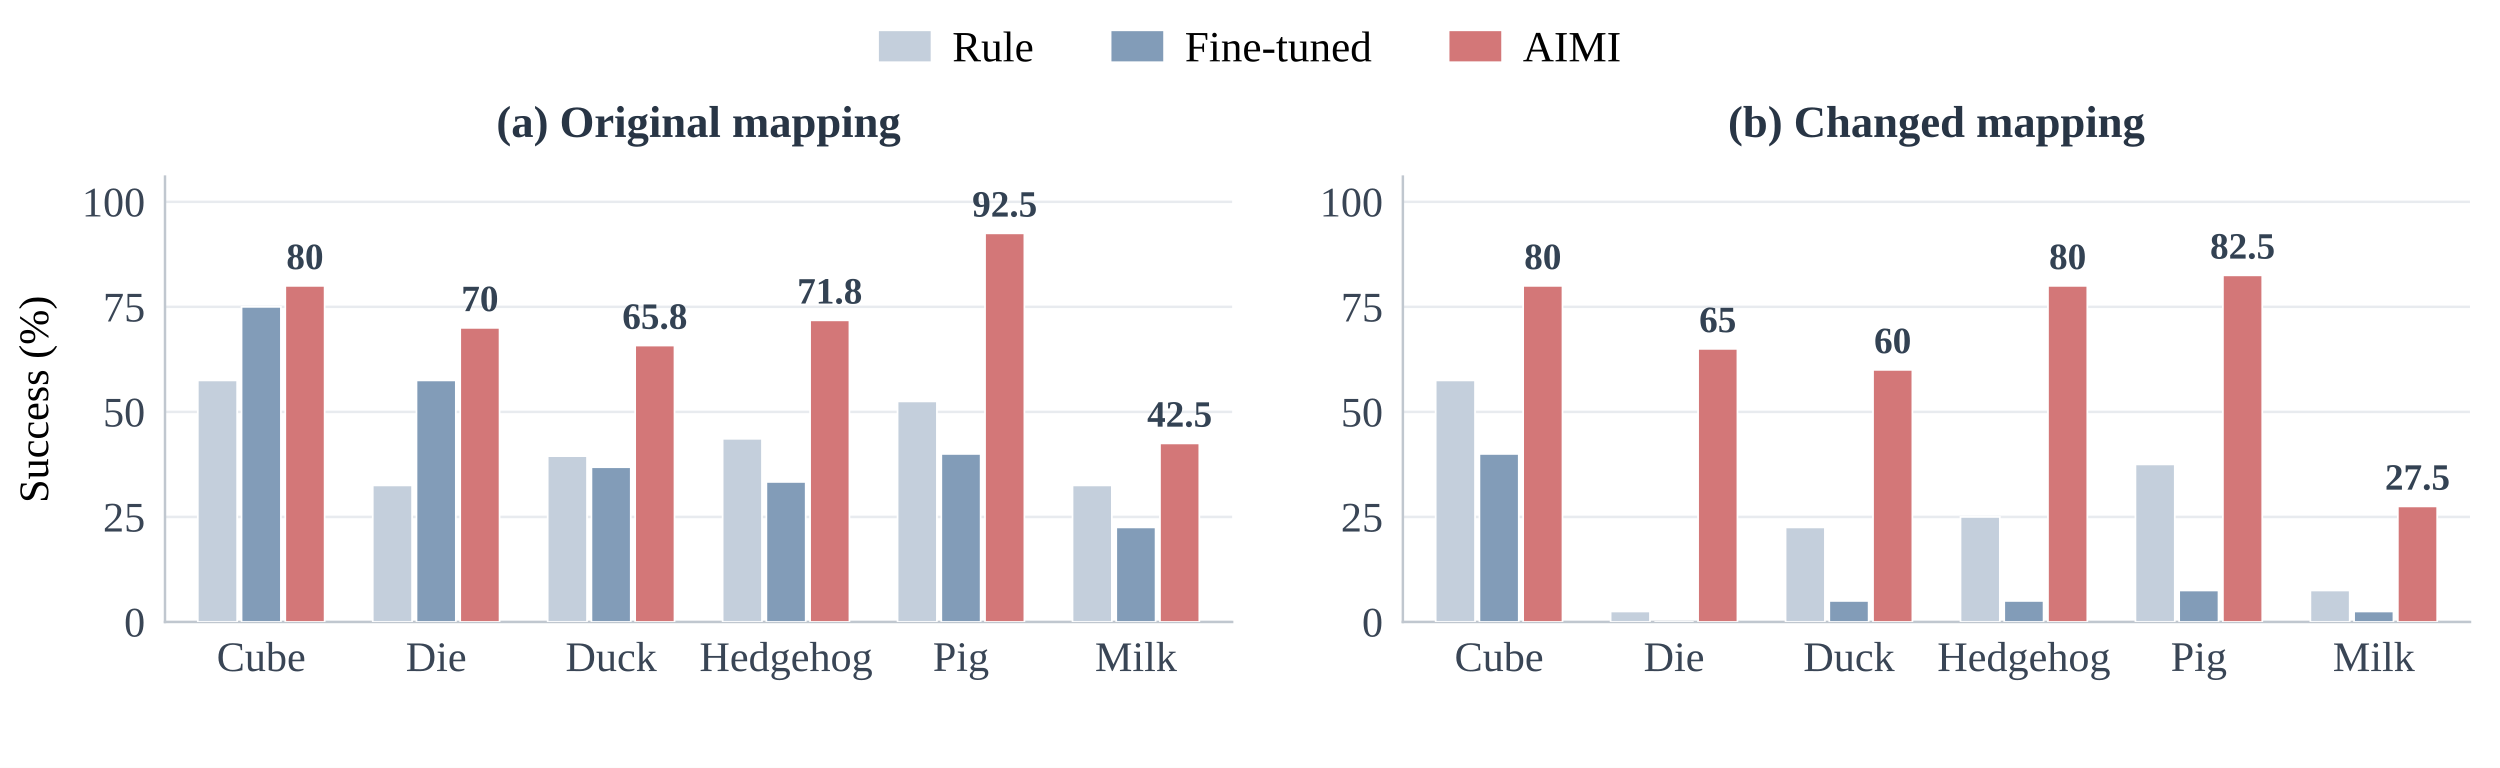
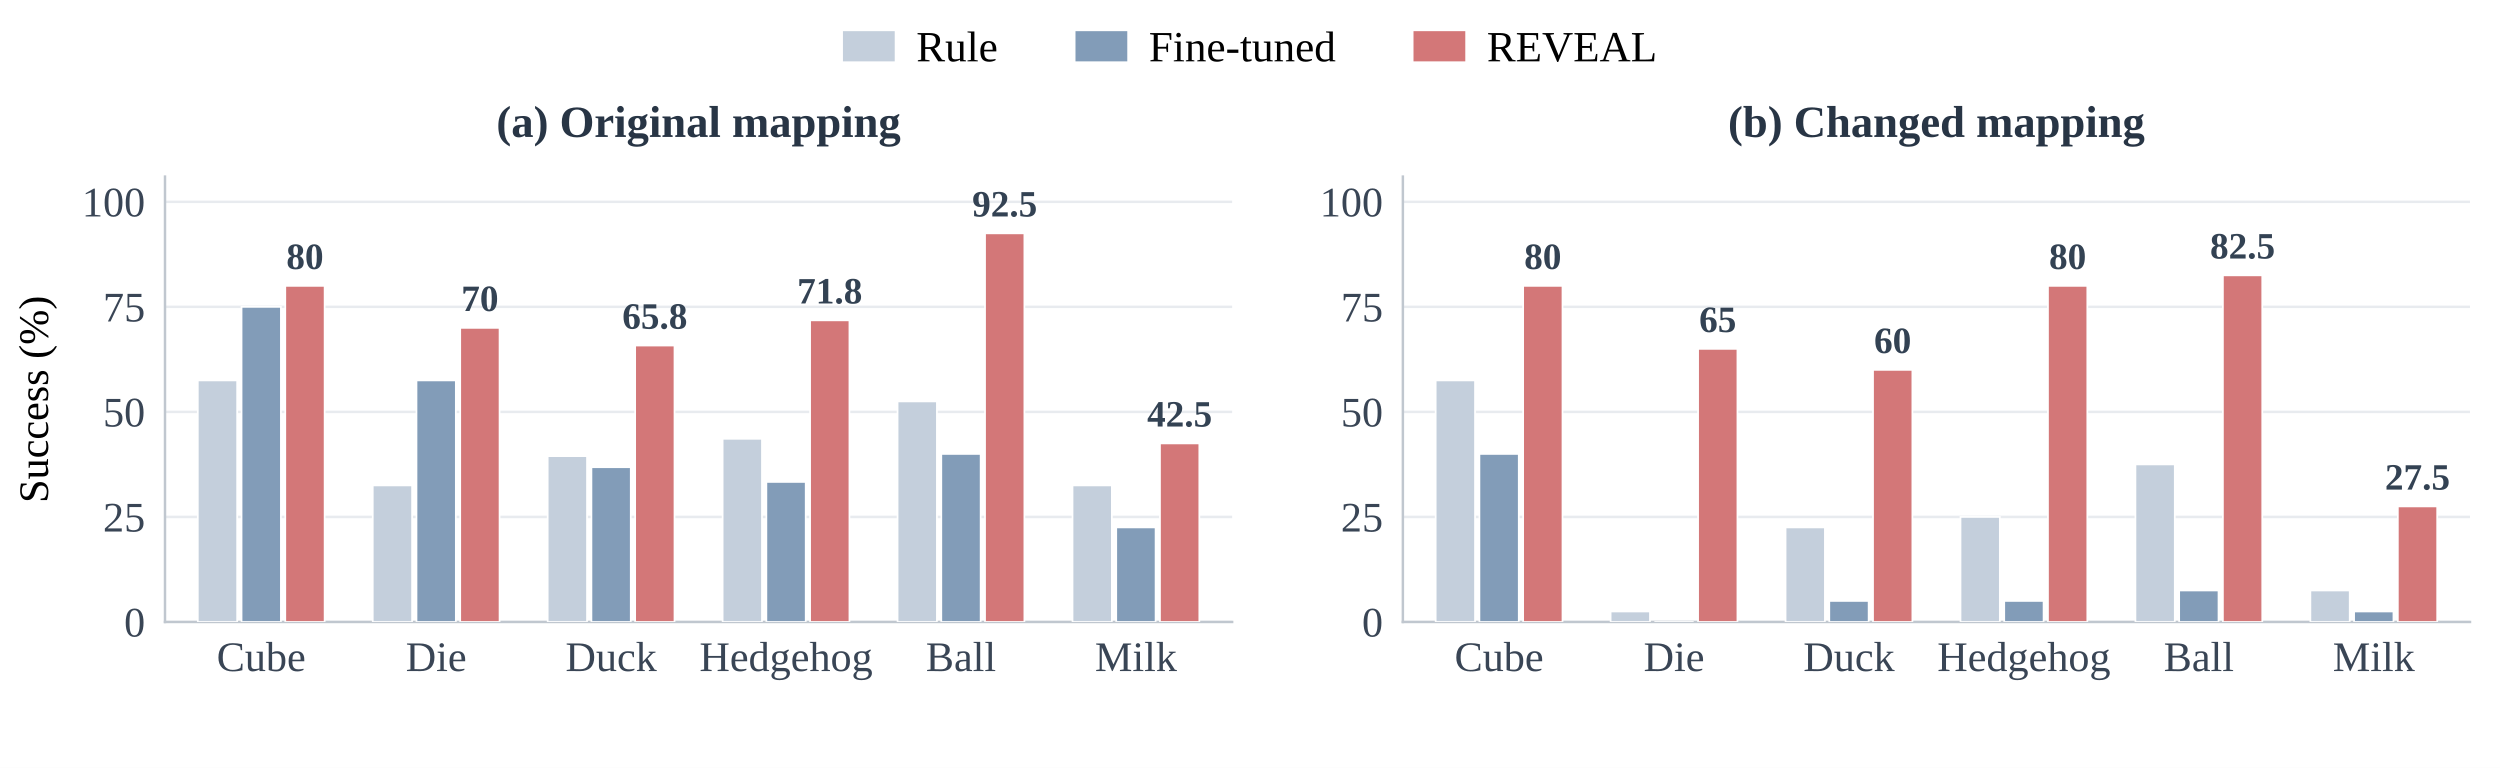
<svg xmlns="http://www.w3.org/2000/svg" width="504pt" height="154.8pt" viewBox="0 0 504 154.8" version="1.1">
  <defs>
    <style type="text/css">*{stroke-linejoin: round; stroke-linecap: butt}</style>
  </defs>
  <g id="figure_1">
    <g id="patch_1">
      <path d="M 0 154.8 L 504 154.8 L 504 0 L 0 0 z " style="fill: #ffffff" />
    </g>
    <g id="axes_1">
      <g id="patch_2">
        <path d="M 33.264 125.388 L 248.397 125.388 L 248.397 35.604 L 33.264 35.604 z " style="fill: #ffffff" />
      </g>
      <g id="matplotlib.axis_1">
        <g id="xtick_1">
          <g id="line2d_1" />
          <g id="text_1">
            <text style="font-size: 8.5px; font-family: 'Liberation Serif', 'DejaVu Serif', serif; text-anchor: middle; fill: #394555" x="52.661" y="135.286" transform="rotate(-0 52.66127 135.2862)">Cube</text>
          </g>
        </g>
        <g id="xtick_2">
          <g id="line2d_2" />
          <g id="text_2">
-             <text style="font-size: 8.5px; font-family: 'Liberation Serif', 'DejaVu Serif', serif; text-anchor: middle; fill: #394555" x="87.929" y="135.286" transform="rotate(-0 87.92903 135.2862)">Die</text>
+             <text style="font-size: 8.5px; font-family: 'Liberation Serif', 'DejaVu Serif', serif; text-anchor: middle; fill: #394555" x="87.929" y="135.282" transform="rotate(-0 87.92903 135.2816)">Die</text>
          </g>
        </g>
        <g id="xtick_3">
          <g id="line2d_3" />
          <g id="text_3">
            <text style="font-size: 8.5px; font-family: 'Liberation Serif', 'DejaVu Serif', serif; text-anchor: middle; fill: #394555" x="123.197" y="135.286" transform="rotate(-0 123.1968 135.2862)">Duck</text>
          </g>
        </g>
        <g id="xtick_4">
          <g id="line2d_4" />
          <g id="text_4">
            <text style="font-size: 8.5px; font-family: 'Liberation Serif', 'DejaVu Serif', serif; text-anchor: middle; fill: #394555" x="158.465" y="135.286" transform="rotate(-0 158.4645 135.2862)">Hedgehog</text>
          </g>
        </g>
        <g id="xtick_5">
          <g id="line2d_5" />
          <g id="text_5">
-             <text style="font-size: 8.5px; font-family: 'Liberation Serif', 'DejaVu Serif', serif; text-anchor: middle; fill: #394555" x="193.732" y="135.262" transform="rotate(-0 193.7323 135.2623)">Pig</text>
+             <text style="font-size: 8.5px; font-family: 'Liberation Serif', 'DejaVu Serif', serif; text-anchor: middle; fill: #394555" x="193.732" y="135.286" transform="rotate(-0 193.7323 135.2862)">Ball</text>
          </g>
        </g>
        <g id="xtick_6">
          <g id="line2d_6" />
          <g id="text_6">
            <text style="font-size: 8.5px; font-family: 'Liberation Serif', 'DejaVu Serif', serif; text-anchor: middle; fill: #394555" x="229" y="135.286" transform="rotate(-0 229.0001 135.2862)">Milk</text>
          </g>
        </g>
      </g>
      <g id="matplotlib.axis_2">
        <g id="ytick_1">
          <g id="line2d_7">
-             <path d="M 33.264 125.388 L 248.397 125.388 " clip-path="url(#pfcda55ff2c)" style="fill: none; stroke: #e8ebef; stroke-width: 0.5; stroke-linecap: square" />
+             <path d="M 33.264 125.388 L 248.397 125.388 " clip-path="url(#p44e2bf0981)" style="fill: none; stroke: #e8ebef; stroke-width: 0.5; stroke-linecap: square" />
          </g>
          <g id="line2d_8" />
          <g id="text_7">
-             <text style="font-size: 8.5px; font-family: 'Liberation Serif', 'DejaVu Serif', serif; text-anchor: end; fill: #394555" x="29.264" y="128.337" transform="rotate(-0 29.264 128.3371)">0</text>
+             <text style="font-size: 8.5px; font-family: 'Liberation Serif', 'DejaVu Serif', serif; text-anchor: end; fill: #394555" x="29.264" y="128.335" transform="rotate(-0 29.264 128.3348)">0</text>
          </g>
        </g>
        <g id="ytick_2">
          <g id="line2d_9">
-             <path d="M 33.264 104.213 L 248.397 104.213 " clip-path="url(#pfcda55ff2c)" style="fill: none; stroke: #e8ebef; stroke-width: 0.5; stroke-linecap: square" />
+             <path d="M 33.264 104.213 L 248.397 104.213 " clip-path="url(#p44e2bf0981)" style="fill: none; stroke: #e8ebef; stroke-width: 0.5; stroke-linecap: square" />
          </g>
          <g id="line2d_10" />
          <g id="text_8">
-             <text style="font-size: 8.5px; font-family: 'Liberation Serif', 'DejaVu Serif', serif; text-anchor: end; fill: #394555" x="29.264" y="107.162" transform="rotate(-0 29.264 107.1616)">25</text>
+             <text style="font-size: 8.5px; font-family: 'Liberation Serif', 'DejaVu Serif', serif; text-anchor: end; fill: #394555" x="29.264" y="107.159" transform="rotate(-0 29.264 107.1593)">25</text>
          </g>
        </g>
        <g id="ytick_3">
          <g id="line2d_11">
-             <path d="M 33.264 83.037 L 248.397 83.037 " clip-path="url(#pfcda55ff2c)" style="fill: none; stroke: #e8ebef; stroke-width: 0.5; stroke-linecap: square" />
+             <path d="M 33.264 83.037 L 248.397 83.037 " clip-path="url(#p44e2bf0981)" style="fill: none; stroke: #e8ebef; stroke-width: 0.5; stroke-linecap: square" />
          </g>
          <g id="line2d_12" />
          <g id="text_9">
-             <text style="font-size: 8.5px; font-family: 'Liberation Serif', 'DejaVu Serif', serif; text-anchor: end; fill: #394555" x="29.264" y="85.986" transform="rotate(-0 29.264 85.98616)">50</text>
+             <text style="font-size: 8.5px; font-family: 'Liberation Serif', 'DejaVu Serif', serif; text-anchor: end; fill: #394555" x="29.264" y="85.984" transform="rotate(-0 29.264 85.98383)">50</text>
          </g>
        </g>
        <g id="ytick_4">
          <g id="line2d_13">
-             <path d="M 33.264 61.862 L 248.397 61.862 " clip-path="url(#pfcda55ff2c)" style="fill: none; stroke: #e8ebef; stroke-width: 0.5; stroke-linecap: square" />
+             <path d="M 33.264 61.862 L 248.397 61.862 " clip-path="url(#p44e2bf0981)" style="fill: none; stroke: #e8ebef; stroke-width: 0.5; stroke-linecap: square" />
          </g>
          <g id="line2d_14" />
          <g id="text_10">
-             <text style="font-size: 8.5px; font-family: 'Liberation Serif', 'DejaVu Serif', serif; text-anchor: end; fill: #394555" x="29.264" y="64.811" transform="rotate(-0 29.264 64.81069)">75</text>
+             <text style="font-size: 8.5px; font-family: 'Liberation Serif', 'DejaVu Serif', serif; text-anchor: end; fill: #394555" x="29.264" y="64.808" transform="rotate(-0 29.264 64.80836)">75</text>
          </g>
        </g>
        <g id="ytick_5">
          <g id="line2d_15">
-             <path d="M 33.264 40.686 L 248.397 40.686 " clip-path="url(#pfcda55ff2c)" style="fill: none; stroke: #e8ebef; stroke-width: 0.5; stroke-linecap: square" />
+             <path d="M 33.264 40.686 L 248.397 40.686 " clip-path="url(#p44e2bf0981)" style="fill: none; stroke: #e8ebef; stroke-width: 0.5; stroke-linecap: square" />
          </g>
          <g id="line2d_16" />
          <g id="text_11">
-             <text style="font-size: 8.5px; font-family: 'Liberation Serif', 'DejaVu Serif', serif; text-anchor: end; fill: #394555" x="29.264" y="43.635" transform="rotate(-0 29.264 43.63522)">100</text>
+             <text style="font-size: 8.5px; font-family: 'Liberation Serif', 'DejaVu Serif', serif; text-anchor: end; fill: #394555" x="29.264" y="43.633" transform="rotate(-0 29.264 43.63289)">100</text>
          </g>
        </g>
        <g id="text_12">
-           <text style="font-size: 8.5px; font-family: 'Liberation Serif', 'DejaVu Serif', serif; text-anchor: middle" x="9.704" y="80.496" transform="rotate(-90 9.703766 80.496)">Success (%)</text>
+           <text style="font-size: 8.5px; font-family: 'Liberation Serif', 'DejaVu Serif', serif; text-anchor: middle" x="9.68" y="80.496" transform="rotate(-90 9.679527 80.496)">Success (%)</text>
        </g>
      </g>
      <g id="patch_3">
        <path d="M 33.264 125.388 L 33.264 35.604 " style="fill: none; stroke: #c0c7cf; stroke-width: 0.5; stroke-linejoin: miter; stroke-linecap: square" />
      </g>
      <g id="patch_4">
        <path d="M 33.264 125.388 L 248.397 125.388 " style="fill: none; stroke: #c0c7cf; stroke-width: 0.5; stroke-linejoin: miter; stroke-linecap: square" />
      </g>
      <g id="patch_5">
-         <path d="M 39.877 125.388 L 47.812 125.388 L 47.812 76.684 L 39.877 76.684 z " clip-path="url(#pfcda55ff2c)" style="fill: #c4cfdc; stroke: #ffffff; stroke-width: 0.35; stroke-linejoin: miter" />
+         <path d="M 39.877 125.388 L 47.812 125.388 L 47.812 76.684 L 39.877 76.684 z " clip-path="url(#p44e2bf0981)" style="fill: #c4cfdc; stroke: #ffffff; stroke-width: 0.35; stroke-linejoin: miter" />
      </g>
      <g id="patch_6">
-         <path d="M 75.144 125.388 L 83.08 125.388 L 83.08 97.86 L 75.144 97.86 z " clip-path="url(#pfcda55ff2c)" style="fill: #c4cfdc; stroke: #ffffff; stroke-width: 0.35; stroke-linejoin: miter" />
+         <path d="M 75.144 125.388 L 83.08 125.388 L 83.08 97.86 L 75.144 97.86 z " clip-path="url(#p44e2bf0981)" style="fill: #c4cfdc; stroke: #ffffff; stroke-width: 0.35; stroke-linejoin: miter" />
      </g>
      <g id="patch_7">
-         <path d="M 110.412 125.388 L 118.347 125.388 L 118.347 91.953 L 110.412 91.953 z " clip-path="url(#pfcda55ff2c)" style="fill: #c4cfdc; stroke: #ffffff; stroke-width: 0.35; stroke-linejoin: miter" />
+         <path d="M 110.412 125.388 L 118.347 125.388 L 118.347 91.953 L 110.412 91.953 z " clip-path="url(#p44e2bf0981)" style="fill: #c4cfdc; stroke: #ffffff; stroke-width: 0.35; stroke-linejoin: miter" />
      </g>
      <g id="patch_8">
-         <path d="M 145.68 125.388 L 153.615 125.388 L 153.615 88.467 L 145.68 88.467 z " clip-path="url(#pfcda55ff2c)" style="fill: #c4cfdc; stroke: #ffffff; stroke-width: 0.35; stroke-linejoin: miter" />
+         <path d="M 145.68 125.388 L 153.615 125.388 L 153.615 88.467 L 145.68 88.467 z " clip-path="url(#p44e2bf0981)" style="fill: #c4cfdc; stroke: #ffffff; stroke-width: 0.35; stroke-linejoin: miter" />
      </g>
      <g id="patch_9">
-         <path d="M 180.948 125.388 L 188.883 125.388 L 188.883 80.92 L 180.948 80.92 z " clip-path="url(#pfcda55ff2c)" style="fill: #c4cfdc; stroke: #ffffff; stroke-width: 0.35; stroke-linejoin: miter" />
+         <path d="M 180.948 125.388 L 188.883 125.388 L 188.883 80.92 L 180.948 80.92 z " clip-path="url(#p44e2bf0981)" style="fill: #c4cfdc; stroke: #ffffff; stroke-width: 0.35; stroke-linejoin: miter" />
      </g>
      <g id="patch_10">
-         <path d="M 216.216 125.388 L 224.151 125.388 L 224.151 97.86 L 216.216 97.86 z " clip-path="url(#pfcda55ff2c)" style="fill: #c4cfdc; stroke: #ffffff; stroke-width: 0.35; stroke-linejoin: miter" />
+         <path d="M 216.216 125.388 L 224.151 125.388 L 224.151 97.86 L 216.216 97.86 z " clip-path="url(#p44e2bf0981)" style="fill: #c4cfdc; stroke: #ffffff; stroke-width: 0.35; stroke-linejoin: miter" />
      </g>
      <g id="patch_11">
-         <path d="M 48.694 125.388 L 56.629 125.388 L 56.629 61.862 L 48.694 61.862 z " clip-path="url(#pfcda55ff2c)" style="fill: #829cb8; stroke: #ffffff; stroke-width: 0.35; stroke-linejoin: miter" />
+         <path d="M 48.694 125.388 L 56.629 125.388 L 56.629 61.862 L 48.694 61.862 z " clip-path="url(#p44e2bf0981)" style="fill: #829cb8; stroke: #ffffff; stroke-width: 0.35; stroke-linejoin: miter" />
      </g>
      <g id="patch_12">
-         <path d="M 83.961 125.388 L 91.897 125.388 L 91.897 76.684 L 83.961 76.684 z " clip-path="url(#pfcda55ff2c)" style="fill: #829cb8; stroke: #ffffff; stroke-width: 0.35; stroke-linejoin: miter" />
+         <path d="M 83.961 125.388 L 91.897 125.388 L 91.897 76.684 L 83.961 76.684 z " clip-path="url(#p44e2bf0981)" style="fill: #829cb8; stroke: #ffffff; stroke-width: 0.35; stroke-linejoin: miter" />
      </g>
      <g id="patch_13">
-         <path d="M 119.229 125.388 L 127.164 125.388 L 127.164 94.182 L 119.229 94.182 z " clip-path="url(#pfcda55ff2c)" style="fill: #829cb8; stroke: #ffffff; stroke-width: 0.35; stroke-linejoin: miter" />
+         <path d="M 119.229 125.388 L 127.164 125.388 L 127.164 94.182 L 119.229 94.182 z " clip-path="url(#p44e2bf0981)" style="fill: #829cb8; stroke: #ffffff; stroke-width: 0.35; stroke-linejoin: miter" />
      </g>
      <g id="patch_14">
-         <path d="M 154.497 125.388 L 162.432 125.388 L 162.432 97.154 L 154.497 97.154 z " clip-path="url(#pfcda55ff2c)" style="fill: #829cb8; stroke: #ffffff; stroke-width: 0.35; stroke-linejoin: miter" />
+         <path d="M 154.497 125.388 L 162.432 125.388 L 162.432 97.154 L 154.497 97.154 z " clip-path="url(#p44e2bf0981)" style="fill: #829cb8; stroke: #ffffff; stroke-width: 0.35; stroke-linejoin: miter" />
      </g>
      <g id="patch_15">
-         <path d="M 189.765 125.388 L 197.7 125.388 L 197.7 91.507 L 189.765 91.507 z " clip-path="url(#pfcda55ff2c)" style="fill: #829cb8; stroke: #ffffff; stroke-width: 0.35; stroke-linejoin: miter" />
+         <path d="M 189.765 125.388 L 197.7 125.388 L 197.7 91.507 L 189.765 91.507 z " clip-path="url(#p44e2bf0981)" style="fill: #829cb8; stroke: #ffffff; stroke-width: 0.35; stroke-linejoin: miter" />
      </g>
      <g id="patch_16">
-         <path d="M 225.032 125.388 L 232.968 125.388 L 232.968 106.33 L 225.032 106.33 z " clip-path="url(#pfcda55ff2c)" style="fill: #829cb8; stroke: #ffffff; stroke-width: 0.35; stroke-linejoin: miter" />
+         <path d="M 225.032 125.388 L 232.968 125.388 L 232.968 106.33 L 225.032 106.33 z " clip-path="url(#p44e2bf0981)" style="fill: #829cb8; stroke: #ffffff; stroke-width: 0.35; stroke-linejoin: miter" />
      </g>
      <g id="patch_17">
-         <path d="M 57.511 125.388 L 65.446 125.388 L 65.446 57.626 L 57.511 57.626 z " clip-path="url(#pfcda55ff2c)" style="fill: #d37778; stroke: #ffffff; stroke-width: 0.35; stroke-linejoin: miter" />
+         <path d="M 57.511 125.388 L 65.446 125.388 L 65.446 57.626 L 57.511 57.626 z " clip-path="url(#p44e2bf0981)" style="fill: #d37778; stroke: #ffffff; stroke-width: 0.35; stroke-linejoin: miter" />
      </g>
      <g id="patch_18">
-         <path d="M 92.778 125.388 L 100.714 125.388 L 100.714 66.097 L 92.778 66.097 z " clip-path="url(#pfcda55ff2c)" style="fill: #d37778; stroke: #ffffff; stroke-width: 0.35; stroke-linejoin: miter" />
+         <path d="M 92.778 125.388 L 100.714 125.388 L 100.714 66.097 L 92.778 66.097 z " clip-path="url(#p44e2bf0981)" style="fill: #d37778; stroke: #ffffff; stroke-width: 0.35; stroke-linejoin: miter" />
      </g>
      <g id="patch_19">
-         <path d="M 128.046 125.388 L 135.981 125.388 L 135.981 69.663 L 128.046 69.663 z " clip-path="url(#pfcda55ff2c)" style="fill: #d37778; stroke: #ffffff; stroke-width: 0.35; stroke-linejoin: miter" />
+         <path d="M 128.046 125.388 L 135.981 125.388 L 135.981 69.663 L 128.046 69.663 z " clip-path="url(#p44e2bf0981)" style="fill: #d37778; stroke: #ffffff; stroke-width: 0.35; stroke-linejoin: miter" />
      </g>
      <g id="patch_20">
-         <path d="M 163.314 125.388 L 171.249 125.388 L 171.249 64.576 L 163.314 64.576 z " clip-path="url(#pfcda55ff2c)" style="fill: #d37778; stroke: #ffffff; stroke-width: 0.35; stroke-linejoin: miter" />
+         <path d="M 163.314 125.388 L 171.249 125.388 L 171.249 64.576 L 163.314 64.576 z " clip-path="url(#p44e2bf0981)" style="fill: #d37778; stroke: #ffffff; stroke-width: 0.35; stroke-linejoin: miter" />
      </g>
      <g id="patch_21">
-         <path d="M 198.582 125.388 L 206.517 125.388 L 206.517 47.039 L 198.582 47.039 z " clip-path="url(#pfcda55ff2c)" style="fill: #d37778; stroke: #ffffff; stroke-width: 0.35; stroke-linejoin: miter" />
+         <path d="M 198.582 125.388 L 206.517 125.388 L 206.517 47.039 L 198.582 47.039 z " clip-path="url(#p44e2bf0981)" style="fill: #d37778; stroke: #ffffff; stroke-width: 0.35; stroke-linejoin: miter" />
      </g>
      <g id="patch_22">
-         <path d="M 233.849 125.388 L 241.785 125.388 L 241.785 89.39 L 233.849 89.39 z " clip-path="url(#pfcda55ff2c)" style="fill: #d37778; stroke: #ffffff; stroke-width: 0.35; stroke-linejoin: miter" />
+         <path d="M 233.849 125.388 L 241.785 125.388 L 241.785 89.39 L 233.849 89.39 z " clip-path="url(#p44e2bf0981)" style="fill: #d37778; stroke: #ffffff; stroke-width: 0.35; stroke-linejoin: miter" />
      </g>
      <g id="text_13">
-         <text style="font-weight: 700; font-size: 7.5px; font-family: 'Liberation Serif', 'DejaVu Serif', serif; text-anchor: middle; fill: #334253" x="61.478" y="54.25" transform="rotate(-0 61.47821 54.25048)">80</text>
+         <text style="font-weight: 700; font-size: 7.5px; font-family: 'Liberation Serif', 'DejaVu Serif', serif; text-anchor: middle; fill: #334253" x="61.478" y="54.229" transform="rotate(-0 61.47821 54.2291)">80</text>
      </g>
      <g id="text_14">
-         <text style="font-weight: 700; font-size: 7.5px; font-family: 'Liberation Serif', 'DejaVu Serif', serif; text-anchor: middle; fill: #334253" x="96.746" y="62.721" transform="rotate(-0 96.74597 62.72067)">70</text>
+         <text style="font-weight: 700; font-size: 7.5px; font-family: 'Liberation Serif', 'DejaVu Serif', serif; text-anchor: middle; fill: #334253" x="96.746" y="62.699" transform="rotate(-0 96.74597 62.69929)">70</text>
      </g>
      <g id="text_15">
-         <text style="font-weight: 700; font-size: 7.5px; font-family: 'Liberation Serif', 'DejaVu Serif', serif; text-anchor: middle; fill: #334253" x="132.014" y="66.287" transform="rotate(-0 132.0137 66.28707)">65.8</text>
+         <text style="font-weight: 700; font-size: 7.5px; font-family: 'Liberation Serif', 'DejaVu Serif', serif; text-anchor: middle; fill: #334253" x="132.014" y="66.266" transform="rotate(-0 132.0137 66.26568)">65.8</text>
      </g>
      <g id="text_16">
-         <text style="font-weight: 700; font-size: 7.5px; font-family: 'Liberation Serif', 'DejaVu Serif', serif; text-anchor: middle; fill: #334253" x="167.281" y="61.2" transform="rotate(-0 167.2815 61.20038)">71.8</text>
+         <text style="font-weight: 700; font-size: 7.5px; font-family: 'Liberation Serif', 'DejaVu Serif', serif; text-anchor: middle; fill: #334253" x="167.281" y="61.179" transform="rotate(-0 167.2815 61.179)">71.8</text>
      </g>
      <g id="text_17">
-         <text style="font-weight: 700; font-size: 7.5px; font-family: 'Liberation Serif', 'DejaVu Serif', serif; text-anchor: middle; fill: #334253" x="202.549" y="43.663" transform="rotate(-0 202.5492 43.66275)">92.5</text>
+         <text style="font-weight: 700; font-size: 7.5px; font-family: 'Liberation Serif', 'DejaVu Serif', serif; text-anchor: middle; fill: #334253" x="202.549" y="43.641" transform="rotate(-0 202.5492 43.64136)">92.5</text>
      </g>
      <g id="text_18">
-         <text style="font-weight: 700; font-size: 7.5px; font-family: 'Liberation Serif', 'DejaVu Serif', serif; text-anchor: middle; fill: #334253" x="237.817" y="86.014" transform="rotate(-0 237.817 86.01369)">42.5</text>
+         <text style="font-weight: 700; font-size: 7.5px; font-family: 'Liberation Serif', 'DejaVu Serif', serif; text-anchor: middle; fill: #334253" x="237.817" y="85.992" transform="rotate(-0 237.817 85.99231)">42.5</text>
      </g>
      <g id="text_19">
        <text style="font-weight: 700; font-size: 9px; font-family: 'Liberation Serif', 'DejaVu Serif', serif; text-anchor: middle; fill: #283545" x="140.831" y="27.604" transform="rotate(-0 140.8307 27.604)">(a) Original mapping</text>
      </g>
    </g>
    <g id="axes_2">
      <g id="patch_23">
        <path d="M 282.819 125.388 L 497.952 125.388 L 497.952 35.604 L 282.819 35.604 z " style="fill: #ffffff" />
      </g>
      <g id="matplotlib.axis_3">
        <g id="xtick_7">
          <g id="line2d_17" />
          <g id="text_20">
            <text style="font-size: 8.5px; font-family: 'Liberation Serif', 'DejaVu Serif', serif; text-anchor: middle; fill: #394555" x="302.216" y="135.286" transform="rotate(-0 302.2159 135.2862)">Cube</text>
          </g>
        </g>
        <g id="xtick_8">
          <g id="line2d_18" />
          <g id="text_21">
-             <text style="font-size: 8.5px; font-family: 'Liberation Serif', 'DejaVu Serif', serif; text-anchor: middle; fill: #394555" x="337.484" y="135.286" transform="rotate(-0 337.4837 135.2862)">Die</text>
+             <text style="font-size: 8.5px; font-family: 'Liberation Serif', 'DejaVu Serif', serif; text-anchor: middle; fill: #394555" x="337.484" y="135.282" transform="rotate(-0 337.4837 135.2816)">Die</text>
          </g>
        </g>
        <g id="xtick_9">
          <g id="line2d_19" />
          <g id="text_22">
            <text style="font-size: 8.5px; font-family: 'Liberation Serif', 'DejaVu Serif', serif; text-anchor: middle; fill: #394555" x="372.751" y="135.286" transform="rotate(-0 372.7515 135.2862)">Duck</text>
          </g>
        </g>
        <g id="xtick_10">
          <g id="line2d_20" />
          <g id="text_23">
            <text style="font-size: 8.5px; font-family: 'Liberation Serif', 'DejaVu Serif', serif; text-anchor: middle; fill: #394555" x="408.019" y="135.286" transform="rotate(-0 408.0192 135.2862)">Hedgehog</text>
          </g>
        </g>
        <g id="xtick_11">
          <g id="line2d_21" />
          <g id="text_24">
-             <text style="font-size: 8.5px; font-family: 'Liberation Serif', 'DejaVu Serif', serif; text-anchor: middle; fill: #394555" x="443.287" y="135.262" transform="rotate(-0 443.287 135.2623)">Pig</text>
+             <text style="font-size: 8.5px; font-family: 'Liberation Serif', 'DejaVu Serif', serif; text-anchor: middle; fill: #394555" x="443.287" y="135.286" transform="rotate(-0 443.287 135.2862)">Ball</text>
          </g>
        </g>
        <g id="xtick_12">
          <g id="line2d_22" />
          <g id="text_25">
            <text style="font-size: 8.5px; font-family: 'Liberation Serif', 'DejaVu Serif', serif; text-anchor: middle; fill: #394555" x="478.555" y="135.286" transform="rotate(-0 478.5547 135.2862)">Milk</text>
          </g>
        </g>
      </g>
      <g id="matplotlib.axis_4">
        <g id="ytick_6">
          <g id="line2d_23">
-             <path d="M 282.819 125.388 L 497.952 125.388 " clip-path="url(#p715fb61845)" style="fill: none; stroke: #e8ebef; stroke-width: 0.5; stroke-linecap: square" />
+             <path d="M 282.819 125.388 L 497.952 125.388 " clip-path="url(#p5f5fa7ad14)" style="fill: none; stroke: #e8ebef; stroke-width: 0.5; stroke-linecap: square" />
          </g>
          <g id="line2d_24" />
          <g id="text_26">
-             <text style="font-size: 8.5px; font-family: 'Liberation Serif', 'DejaVu Serif', serif; text-anchor: end; fill: #394555" x="278.819" y="128.337" transform="rotate(-0 278.8187 128.3371)">0</text>
+             <text style="font-size: 8.5px; font-family: 'Liberation Serif', 'DejaVu Serif', serif; text-anchor: end; fill: #394555" x="278.819" y="128.335" transform="rotate(-0 278.8187 128.3348)">0</text>
          </g>
        </g>
        <g id="ytick_7">
          <g id="line2d_25">
-             <path d="M 282.819 104.213 L 497.952 104.213 " clip-path="url(#p715fb61845)" style="fill: none; stroke: #e8ebef; stroke-width: 0.5; stroke-linecap: square" />
+             <path d="M 282.819 104.213 L 497.952 104.213 " clip-path="url(#p5f5fa7ad14)" style="fill: none; stroke: #e8ebef; stroke-width: 0.5; stroke-linecap: square" />
          </g>
          <g id="line2d_26" />
          <g id="text_27">
-             <text style="font-size: 8.5px; font-family: 'Liberation Serif', 'DejaVu Serif', serif; text-anchor: end; fill: #394555" x="278.819" y="107.162" transform="rotate(-0 278.8187 107.1616)">25</text>
+             <text style="font-size: 8.5px; font-family: 'Liberation Serif', 'DejaVu Serif', serif; text-anchor: end; fill: #394555" x="278.819" y="107.159" transform="rotate(-0 278.8187 107.1593)">25</text>
          </g>
        </g>
        <g id="ytick_8">
          <g id="line2d_27">
-             <path d="M 282.819 83.037 L 497.952 83.037 " clip-path="url(#p715fb61845)" style="fill: none; stroke: #e8ebef; stroke-width: 0.5; stroke-linecap: square" />
+             <path d="M 282.819 83.037 L 497.952 83.037 " clip-path="url(#p5f5fa7ad14)" style="fill: none; stroke: #e8ebef; stroke-width: 0.5; stroke-linecap: square" />
          </g>
          <g id="line2d_28" />
          <g id="text_28">
-             <text style="font-size: 8.5px; font-family: 'Liberation Serif', 'DejaVu Serif', serif; text-anchor: end; fill: #394555" x="278.819" y="85.986" transform="rotate(-0 278.8187 85.98616)">50</text>
+             <text style="font-size: 8.5px; font-family: 'Liberation Serif', 'DejaVu Serif', serif; text-anchor: end; fill: #394555" x="278.819" y="85.984" transform="rotate(-0 278.8187 85.98383)">50</text>
          </g>
        </g>
        <g id="ytick_9">
          <g id="line2d_29">
-             <path d="M 282.819 61.862 L 497.952 61.862 " clip-path="url(#p715fb61845)" style="fill: none; stroke: #e8ebef; stroke-width: 0.5; stroke-linecap: square" />
+             <path d="M 282.819 61.862 L 497.952 61.862 " clip-path="url(#p5f5fa7ad14)" style="fill: none; stroke: #e8ebef; stroke-width: 0.5; stroke-linecap: square" />
          </g>
          <g id="line2d_30" />
          <g id="text_29">
-             <text style="font-size: 8.5px; font-family: 'Liberation Serif', 'DejaVu Serif', serif; text-anchor: end; fill: #394555" x="278.819" y="64.811" transform="rotate(-0 278.8187 64.81069)">75</text>
+             <text style="font-size: 8.5px; font-family: 'Liberation Serif', 'DejaVu Serif', serif; text-anchor: end; fill: #394555" x="278.819" y="64.808" transform="rotate(-0 278.8187 64.80836)">75</text>
          </g>
        </g>
        <g id="ytick_10">
          <g id="line2d_31">
-             <path d="M 282.819 40.686 L 497.952 40.686 " clip-path="url(#p715fb61845)" style="fill: none; stroke: #e8ebef; stroke-width: 0.5; stroke-linecap: square" />
+             <path d="M 282.819 40.686 L 497.952 40.686 " clip-path="url(#p5f5fa7ad14)" style="fill: none; stroke: #e8ebef; stroke-width: 0.5; stroke-linecap: square" />
          </g>
          <g id="line2d_32" />
          <g id="text_30">
-             <text style="font-size: 8.5px; font-family: 'Liberation Serif', 'DejaVu Serif', serif; text-anchor: end; fill: #394555" x="278.819" y="43.635" transform="rotate(-0 278.8187 43.63522)">100</text>
+             <text style="font-size: 8.5px; font-family: 'Liberation Serif', 'DejaVu Serif', serif; text-anchor: end; fill: #394555" x="278.819" y="43.633" transform="rotate(-0 278.8187 43.63289)">100</text>
          </g>
        </g>
      </g>
      <g id="patch_24">
        <path d="M 282.819 125.388 L 282.819 35.604 " style="fill: none; stroke: #c0c7cf; stroke-width: 0.5; stroke-linejoin: miter; stroke-linecap: square" />
      </g>
      <g id="patch_25">
        <path d="M 282.819 125.388 L 497.952 125.388 " style="fill: none; stroke: #c0c7cf; stroke-width: 0.5; stroke-linejoin: miter; stroke-linecap: square" />
      </g>
      <g id="patch_26">
-         <path d="M 289.431 125.388 L 297.367 125.388 L 297.367 76.684 L 289.431 76.684 z " clip-path="url(#p715fb61845)" style="fill: #c4cfdc; stroke: #ffffff; stroke-width: 0.35; stroke-linejoin: miter" />
+         <path d="M 289.431 125.388 L 297.367 125.388 L 297.367 76.684 L 289.431 76.684 z " clip-path="url(#p5f5fa7ad14)" style="fill: #c4cfdc; stroke: #ffffff; stroke-width: 0.35; stroke-linejoin: miter" />
      </g>
      <g id="patch_27">
-         <path d="M 324.699 125.388 L 332.634 125.388 L 332.634 123.27 L 324.699 123.27 z " clip-path="url(#p715fb61845)" style="fill: #c4cfdc; stroke: #ffffff; stroke-width: 0.35; stroke-linejoin: miter" />
+         <path d="M 324.699 125.388 L 332.634 125.388 L 332.634 123.27 L 324.699 123.27 z " clip-path="url(#p5f5fa7ad14)" style="fill: #c4cfdc; stroke: #ffffff; stroke-width: 0.35; stroke-linejoin: miter" />
      </g>
      <g id="patch_28">
-         <path d="M 359.967 125.388 L 367.902 125.388 L 367.902 106.33 L 359.967 106.33 z " clip-path="url(#p715fb61845)" style="fill: #c4cfdc; stroke: #ffffff; stroke-width: 0.35; stroke-linejoin: miter" />
+         <path d="M 359.967 125.388 L 367.902 125.388 L 367.902 106.33 L 359.967 106.33 z " clip-path="url(#p5f5fa7ad14)" style="fill: #c4cfdc; stroke: #ffffff; stroke-width: 0.35; stroke-linejoin: miter" />
      </g>
      <g id="patch_29">
-         <path d="M 395.235 125.388 L 403.17 125.388 L 403.17 104.213 L 395.235 104.213 z " clip-path="url(#p715fb61845)" style="fill: #c4cfdc; stroke: #ffffff; stroke-width: 0.35; stroke-linejoin: miter" />
+         <path d="M 395.235 125.388 L 403.17 125.388 L 403.17 104.213 L 395.235 104.213 z " clip-path="url(#p5f5fa7ad14)" style="fill: #c4cfdc; stroke: #ffffff; stroke-width: 0.35; stroke-linejoin: miter" />
      </g>
      <g id="patch_30">
-         <path d="M 430.502 125.388 L 438.438 125.388 L 438.438 93.625 L 430.502 93.625 z " clip-path="url(#p715fb61845)" style="fill: #c4cfdc; stroke: #ffffff; stroke-width: 0.35; stroke-linejoin: miter" />
+         <path d="M 430.502 125.388 L 438.438 125.388 L 438.438 93.625 L 430.502 93.625 z " clip-path="url(#p5f5fa7ad14)" style="fill: #c4cfdc; stroke: #ffffff; stroke-width: 0.35; stroke-linejoin: miter" />
      </g>
      <g id="patch_31">
-         <path d="M 465.77 125.388 L 473.705 125.388 L 473.705 119.035 L 465.77 119.035 z " clip-path="url(#p715fb61845)" style="fill: #c4cfdc; stroke: #ffffff; stroke-width: 0.35; stroke-linejoin: miter" />
+         <path d="M 465.77 125.388 L 473.705 125.388 L 473.705 119.035 L 465.77 119.035 z " clip-path="url(#p5f5fa7ad14)" style="fill: #c4cfdc; stroke: #ffffff; stroke-width: 0.35; stroke-linejoin: miter" />
      </g>
      <g id="patch_32">
-         <path d="M 298.248 125.388 L 306.184 125.388 L 306.184 91.507 L 298.248 91.507 z " clip-path="url(#p715fb61845)" style="fill: #829cb8; stroke: #ffffff; stroke-width: 0.35; stroke-linejoin: miter" />
+         <path d="M 298.248 125.388 L 306.184 125.388 L 306.184 91.507 L 298.248 91.507 z " clip-path="url(#p5f5fa7ad14)" style="fill: #829cb8; stroke: #ffffff; stroke-width: 0.35; stroke-linejoin: miter" />
      </g>
      <g id="patch_33">
-         <path d="M 333.516 125.388 L 341.451 125.388 L 341.451 125.388 L 333.516 125.388 z " clip-path="url(#p715fb61845)" style="fill: #829cb8; stroke: #ffffff; stroke-width: 0.35; stroke-linejoin: miter" />
+         <path d="M 333.516 125.388 L 341.451 125.388 L 341.451 125.388 L 333.516 125.388 z " clip-path="url(#p5f5fa7ad14)" style="fill: #829cb8; stroke: #ffffff; stroke-width: 0.35; stroke-linejoin: miter" />
      </g>
      <g id="patch_34">
-         <path d="M 368.784 125.388 L 376.719 125.388 L 376.719 121.153 L 368.784 121.153 z " clip-path="url(#p715fb61845)" style="fill: #829cb8; stroke: #ffffff; stroke-width: 0.35; stroke-linejoin: miter" />
+         <path d="M 368.784 125.388 L 376.719 125.388 L 376.719 121.153 L 368.784 121.153 z " clip-path="url(#p5f5fa7ad14)" style="fill: #829cb8; stroke: #ffffff; stroke-width: 0.35; stroke-linejoin: miter" />
      </g>
      <g id="patch_35">
-         <path d="M 404.052 125.388 L 411.987 125.388 L 411.987 121.153 L 404.052 121.153 z " clip-path="url(#p715fb61845)" style="fill: #829cb8; stroke: #ffffff; stroke-width: 0.35; stroke-linejoin: miter" />
+         <path d="M 404.052 125.388 L 411.987 125.388 L 411.987 121.153 L 404.052 121.153 z " clip-path="url(#p5f5fa7ad14)" style="fill: #829cb8; stroke: #ffffff; stroke-width: 0.35; stroke-linejoin: miter" />
      </g>
      <g id="patch_36">
-         <path d="M 439.319 125.388 L 447.255 125.388 L 447.255 119.035 L 439.319 119.035 z " clip-path="url(#p715fb61845)" style="fill: #829cb8; stroke: #ffffff; stroke-width: 0.35; stroke-linejoin: miter" />
+         <path d="M 439.319 125.388 L 447.255 125.388 L 447.255 119.035 L 439.319 119.035 z " clip-path="url(#p5f5fa7ad14)" style="fill: #829cb8; stroke: #ffffff; stroke-width: 0.35; stroke-linejoin: miter" />
      </g>
      <g id="patch_37">
-         <path d="M 474.587 125.388 L 482.522 125.388 L 482.522 123.27 L 474.587 123.27 z " clip-path="url(#p715fb61845)" style="fill: #829cb8; stroke: #ffffff; stroke-width: 0.35; stroke-linejoin: miter" />
+         <path d="M 474.587 125.388 L 482.522 125.388 L 482.522 123.27 L 474.587 123.27 z " clip-path="url(#p5f5fa7ad14)" style="fill: #829cb8; stroke: #ffffff; stroke-width: 0.35; stroke-linejoin: miter" />
      </g>
      <g id="patch_38">
-         <path d="M 307.065 125.388 L 315 125.388 L 315 57.626 L 307.065 57.626 z " clip-path="url(#p715fb61845)" style="fill: #d37778; stroke: #ffffff; stroke-width: 0.35; stroke-linejoin: miter" />
+         <path d="M 307.065 125.388 L 315 125.388 L 315 57.626 L 307.065 57.626 z " clip-path="url(#p5f5fa7ad14)" style="fill: #d37778; stroke: #ffffff; stroke-width: 0.35; stroke-linejoin: miter" />
      </g>
      <g id="patch_39">
-         <path d="M 342.333 125.388 L 350.268 125.388 L 350.268 70.332 L 342.333 70.332 z " clip-path="url(#p715fb61845)" style="fill: #d37778; stroke: #ffffff; stroke-width: 0.35; stroke-linejoin: miter" />
+         <path d="M 342.333 125.388 L 350.268 125.388 L 350.268 70.332 L 342.333 70.332 z " clip-path="url(#p5f5fa7ad14)" style="fill: #d37778; stroke: #ffffff; stroke-width: 0.35; stroke-linejoin: miter" />
      </g>
      <g id="patch_40">
-         <path d="M 377.601 125.388 L 385.536 125.388 L 385.536 74.567 L 377.601 74.567 z " clip-path="url(#p715fb61845)" style="fill: #d37778; stroke: #ffffff; stroke-width: 0.35; stroke-linejoin: miter" />
+         <path d="M 377.601 125.388 L 385.536 125.388 L 385.536 74.567 L 377.601 74.567 z " clip-path="url(#p5f5fa7ad14)" style="fill: #d37778; stroke: #ffffff; stroke-width: 0.35; stroke-linejoin: miter" />
      </g>
      <g id="patch_41">
-         <path d="M 412.869 125.388 L 420.804 125.388 L 420.804 57.626 L 412.869 57.626 z " clip-path="url(#p715fb61845)" style="fill: #d37778; stroke: #ffffff; stroke-width: 0.35; stroke-linejoin: miter" />
+         <path d="M 412.869 125.388 L 420.804 125.388 L 420.804 57.626 L 412.869 57.626 z " clip-path="url(#p5f5fa7ad14)" style="fill: #d37778; stroke: #ffffff; stroke-width: 0.35; stroke-linejoin: miter" />
      </g>
      <g id="patch_42">
-         <path d="M 448.136 125.388 L 456.072 125.388 L 456.072 55.509 L 448.136 55.509 z " clip-path="url(#p715fb61845)" style="fill: #d37778; stroke: #ffffff; stroke-width: 0.35; stroke-linejoin: miter" />
+         <path d="M 448.136 125.388 L 456.072 125.388 L 456.072 55.509 L 448.136 55.509 z " clip-path="url(#p5f5fa7ad14)" style="fill: #d37778; stroke: #ffffff; stroke-width: 0.35; stroke-linejoin: miter" />
      </g>
      <g id="patch_43">
-         <path d="M 483.404 125.388 L 491.339 125.388 L 491.339 102.095 L 483.404 102.095 z " clip-path="url(#p715fb61845)" style="fill: #d37778; stroke: #ffffff; stroke-width: 0.35; stroke-linejoin: miter" />
+         <path d="M 483.404 125.388 L 491.339 125.388 L 491.339 102.095 L 483.404 102.095 z " clip-path="url(#p5f5fa7ad14)" style="fill: #d37778; stroke: #ffffff; stroke-width: 0.35; stroke-linejoin: miter" />
      </g>
      <g id="text_31">
-         <text style="font-weight: 700; font-size: 7.5px; font-family: 'Liberation Serif', 'DejaVu Serif', serif; text-anchor: middle; fill: #334253" x="311.033" y="54.25" transform="rotate(-0 311.0329 54.25048)">80</text>
+         <text style="font-weight: 700; font-size: 7.5px; font-family: 'Liberation Serif', 'DejaVu Serif', serif; text-anchor: middle; fill: #334253" x="311.033" y="54.229" transform="rotate(-0 311.0329 54.2291)">80</text>
      </g>
      <g id="text_32">
-         <text style="font-weight: 700; font-size: 7.5px; font-family: 'Liberation Serif', 'DejaVu Serif', serif; text-anchor: middle; fill: #334253" x="346.301" y="66.956" transform="rotate(-0 346.3006 66.95577)">65</text>
+         <text style="font-weight: 700; font-size: 7.5px; font-family: 'Liberation Serif', 'DejaVu Serif', serif; text-anchor: middle; fill: #334253" x="346.301" y="66.934" transform="rotate(-0 346.3006 66.93438)">65</text>
      </g>
      <g id="text_33">
-         <text style="font-weight: 700; font-size: 7.5px; font-family: 'Liberation Serif', 'DejaVu Serif', serif; text-anchor: middle; fill: #334253" x="381.568" y="71.191" transform="rotate(-0 381.5684 71.19086)">60</text>
+         <text style="font-weight: 700; font-size: 7.5px; font-family: 'Liberation Serif', 'DejaVu Serif', serif; text-anchor: middle; fill: #334253" x="381.568" y="71.169" transform="rotate(-0 381.5684 71.16948)">60</text>
      </g>
      <g id="text_34">
-         <text style="font-weight: 700; font-size: 7.5px; font-family: 'Liberation Serif', 'DejaVu Serif', serif; text-anchor: middle; fill: #334253" x="416.836" y="54.25" transform="rotate(-0 416.8362 54.25048)">80</text>
+         <text style="font-weight: 700; font-size: 7.5px; font-family: 'Liberation Serif', 'DejaVu Serif', serif; text-anchor: middle; fill: #334253" x="416.836" y="54.229" transform="rotate(-0 416.8362 54.2291)">80</text>
      </g>
      <g id="text_35">
-         <text style="font-weight: 700; font-size: 7.5px; font-family: 'Liberation Serif', 'DejaVu Serif', serif; text-anchor: middle; fill: #334253" x="452.104" y="52.133" transform="rotate(-0 452.1039 52.13294)">82.5</text>
+         <text style="font-weight: 700; font-size: 7.5px; font-family: 'Liberation Serif', 'DejaVu Serif', serif; text-anchor: middle; fill: #334253" x="452.104" y="52.112" transform="rotate(-0 452.1039 52.11155)">82.5</text>
      </g>
      <g id="text_36">
-         <text style="font-weight: 700; font-size: 7.5px; font-family: 'Liberation Serif', 'DejaVu Serif', serif; text-anchor: middle; fill: #334253" x="487.372" y="98.719" transform="rotate(-0 487.3717 98.71898)">27.5</text>
+         <text style="font-weight: 700; font-size: 7.5px; font-family: 'Liberation Serif', 'DejaVu Serif', serif; text-anchor: middle; fill: #334253" x="487.372" y="98.698" transform="rotate(-0 487.3717 98.69759)">27.5</text>
      </g>
      <g id="text_37">
        <text style="font-weight: 700; font-size: 9px; font-family: 'Liberation Serif', 'DejaVu Serif', serif; text-anchor: middle; fill: #283545" x="390.385" y="27.604" transform="rotate(-0 390.3853 27.604)">(b) Changed mapping</text>
      </g>
    </g>
    <g id="legend_1">
      <g id="patch_44">
-         <path d="M 177.186 12.372 L 187.626 12.372 L 187.626 6.282 L 177.186 6.282 z " style="fill: #c4cfdc" />
+         <path d="M 169.937 12.372 L 180.377 12.372 L 180.377 6.282 L 169.937 6.282 z " style="fill: #c4cfdc" />
      </g>
      <g id="text_38">
-         <text style="font-size: 8.7px; font-family: 'Liberation Serif', 'DejaVu Serif', serif; text-anchor: start" x="191.976" y="12.372" transform="rotate(-0 191.9761 12.372)">Rule</text>
+         <text style="font-size: 8.7px; font-family: 'Liberation Serif', 'DejaVu Serif', serif; text-anchor: start" x="184.727" y="12.372" transform="rotate(-0 184.7272 12.372)">Rule</text>
      </g>
      <g id="patch_45">
-         <path d="M 224.068 12.372 L 234.508 12.372 L 234.508 6.282 L 224.068 6.282 z " style="fill: #829cb8" />
+         <path d="M 216.819 12.372 L 227.259 12.372 L 227.259 6.282 L 216.819 6.282 z " style="fill: #829cb8" />
      </g>
      <g id="text_39">
-         <text style="font-size: 8.7px; font-family: 'Liberation Serif', 'DejaVu Serif', serif; text-anchor: start" x="238.858" y="12.372" transform="rotate(-0 238.8582 12.372)">Fine-tuned</text>
+         <text style="font-size: 8.7px; font-family: 'Liberation Serif', 'DejaVu Serif', serif; text-anchor: start" x="231.609" y="12.372" transform="rotate(-0 231.6094 12.372)">Fine-tuned</text>
      </g>
      <g id="patch_46">
-         <path d="M 292.211 12.372 L 302.651 12.372 L 302.651 6.282 L 292.211 6.282 z " style="fill: #d37778" />
+         <path d="M 284.962 12.372 L 295.402 12.372 L 295.402 6.282 L 284.962 6.282 z " style="fill: #d37778" />
      </g>
      <g id="text_40">
-         <text style="font-size: 8.7px; font-family: 'Liberation Serif', 'DejaVu Serif', serif; text-anchor: start" x="307.001" y="12.372" transform="rotate(-0 307.001 12.372)">AIMI</text>
+         <text style="font-size: 8.7px; font-family: 'Liberation Serif', 'DejaVu Serif', serif; text-anchor: start" x="299.752" y="12.372" transform="rotate(-0 299.7521 12.372)">REVEAL</text>
      </g>
    </g>
  </g>
  <defs>
-     <clipPath id="pfcda55ff2c">
+     <clipPath id="p44e2bf0981">
      <rect x="33.264" y="35.604" width="215.133" height="89.784" />
    </clipPath>
-     <clipPath id="p715fb61845">
+     <clipPath id="p5f5fa7ad14">
      <rect x="282.819" y="35.604" width="215.133" height="89.784" />
    </clipPath>
  </defs>
</svg>
